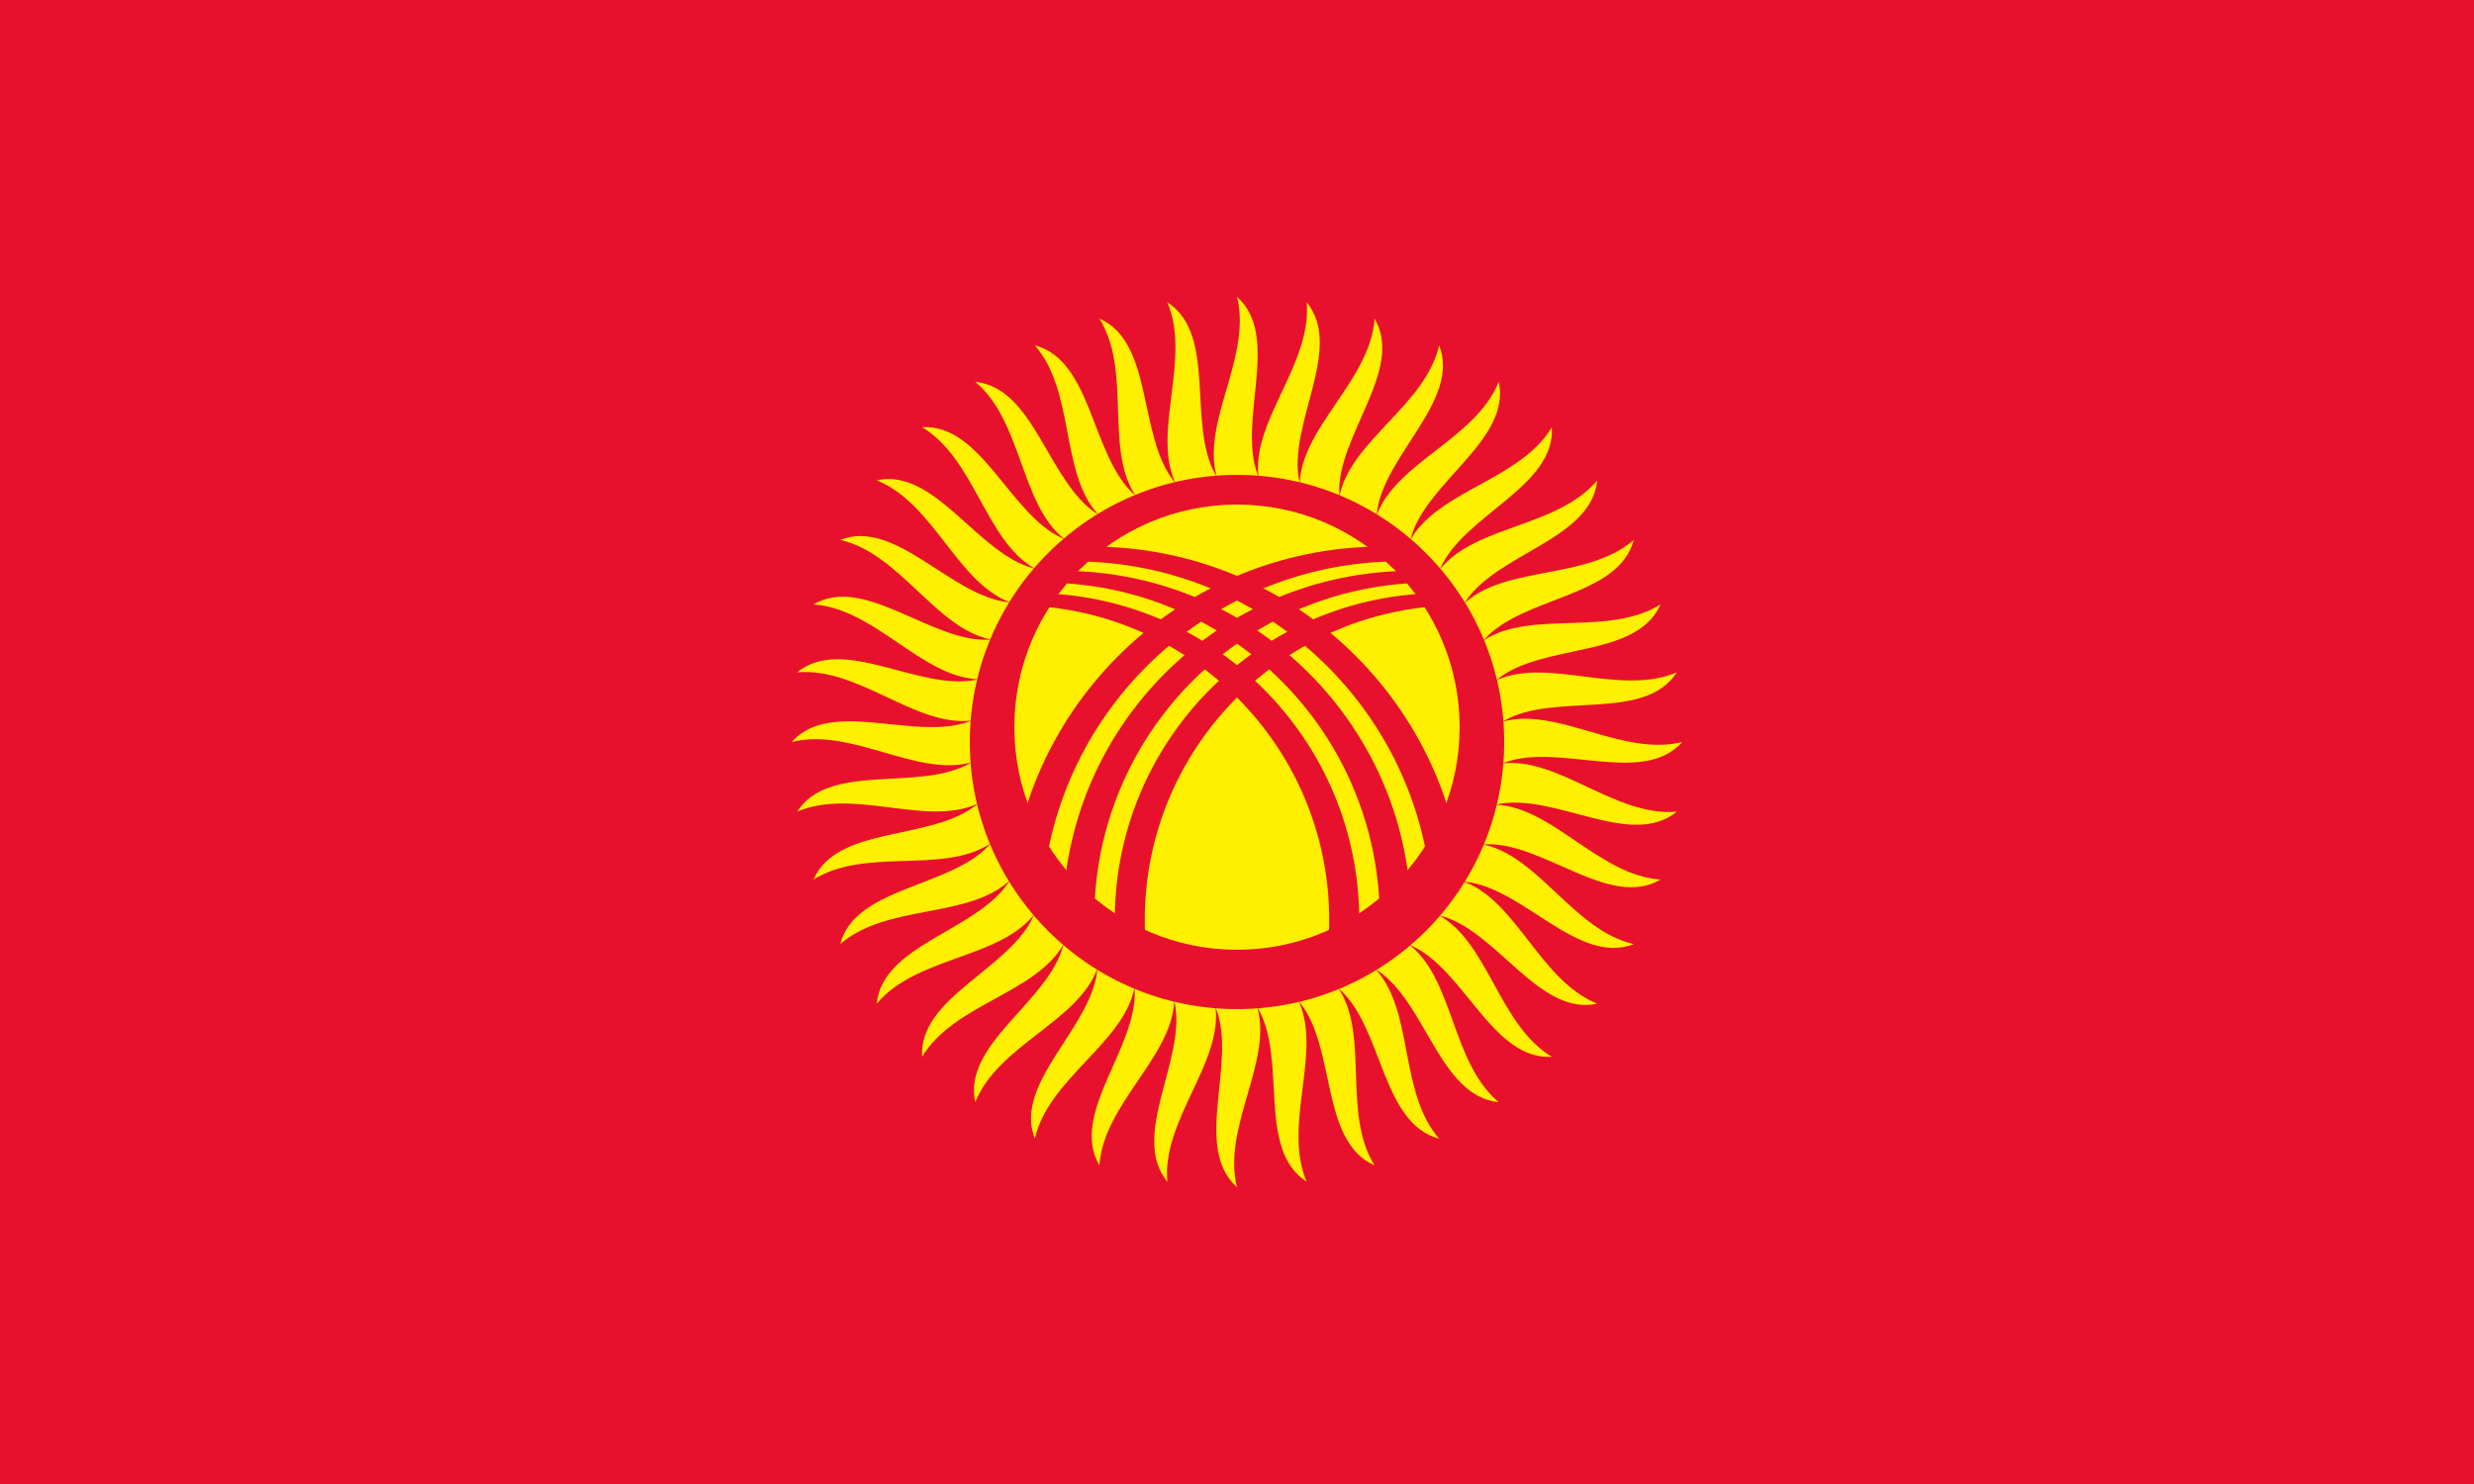
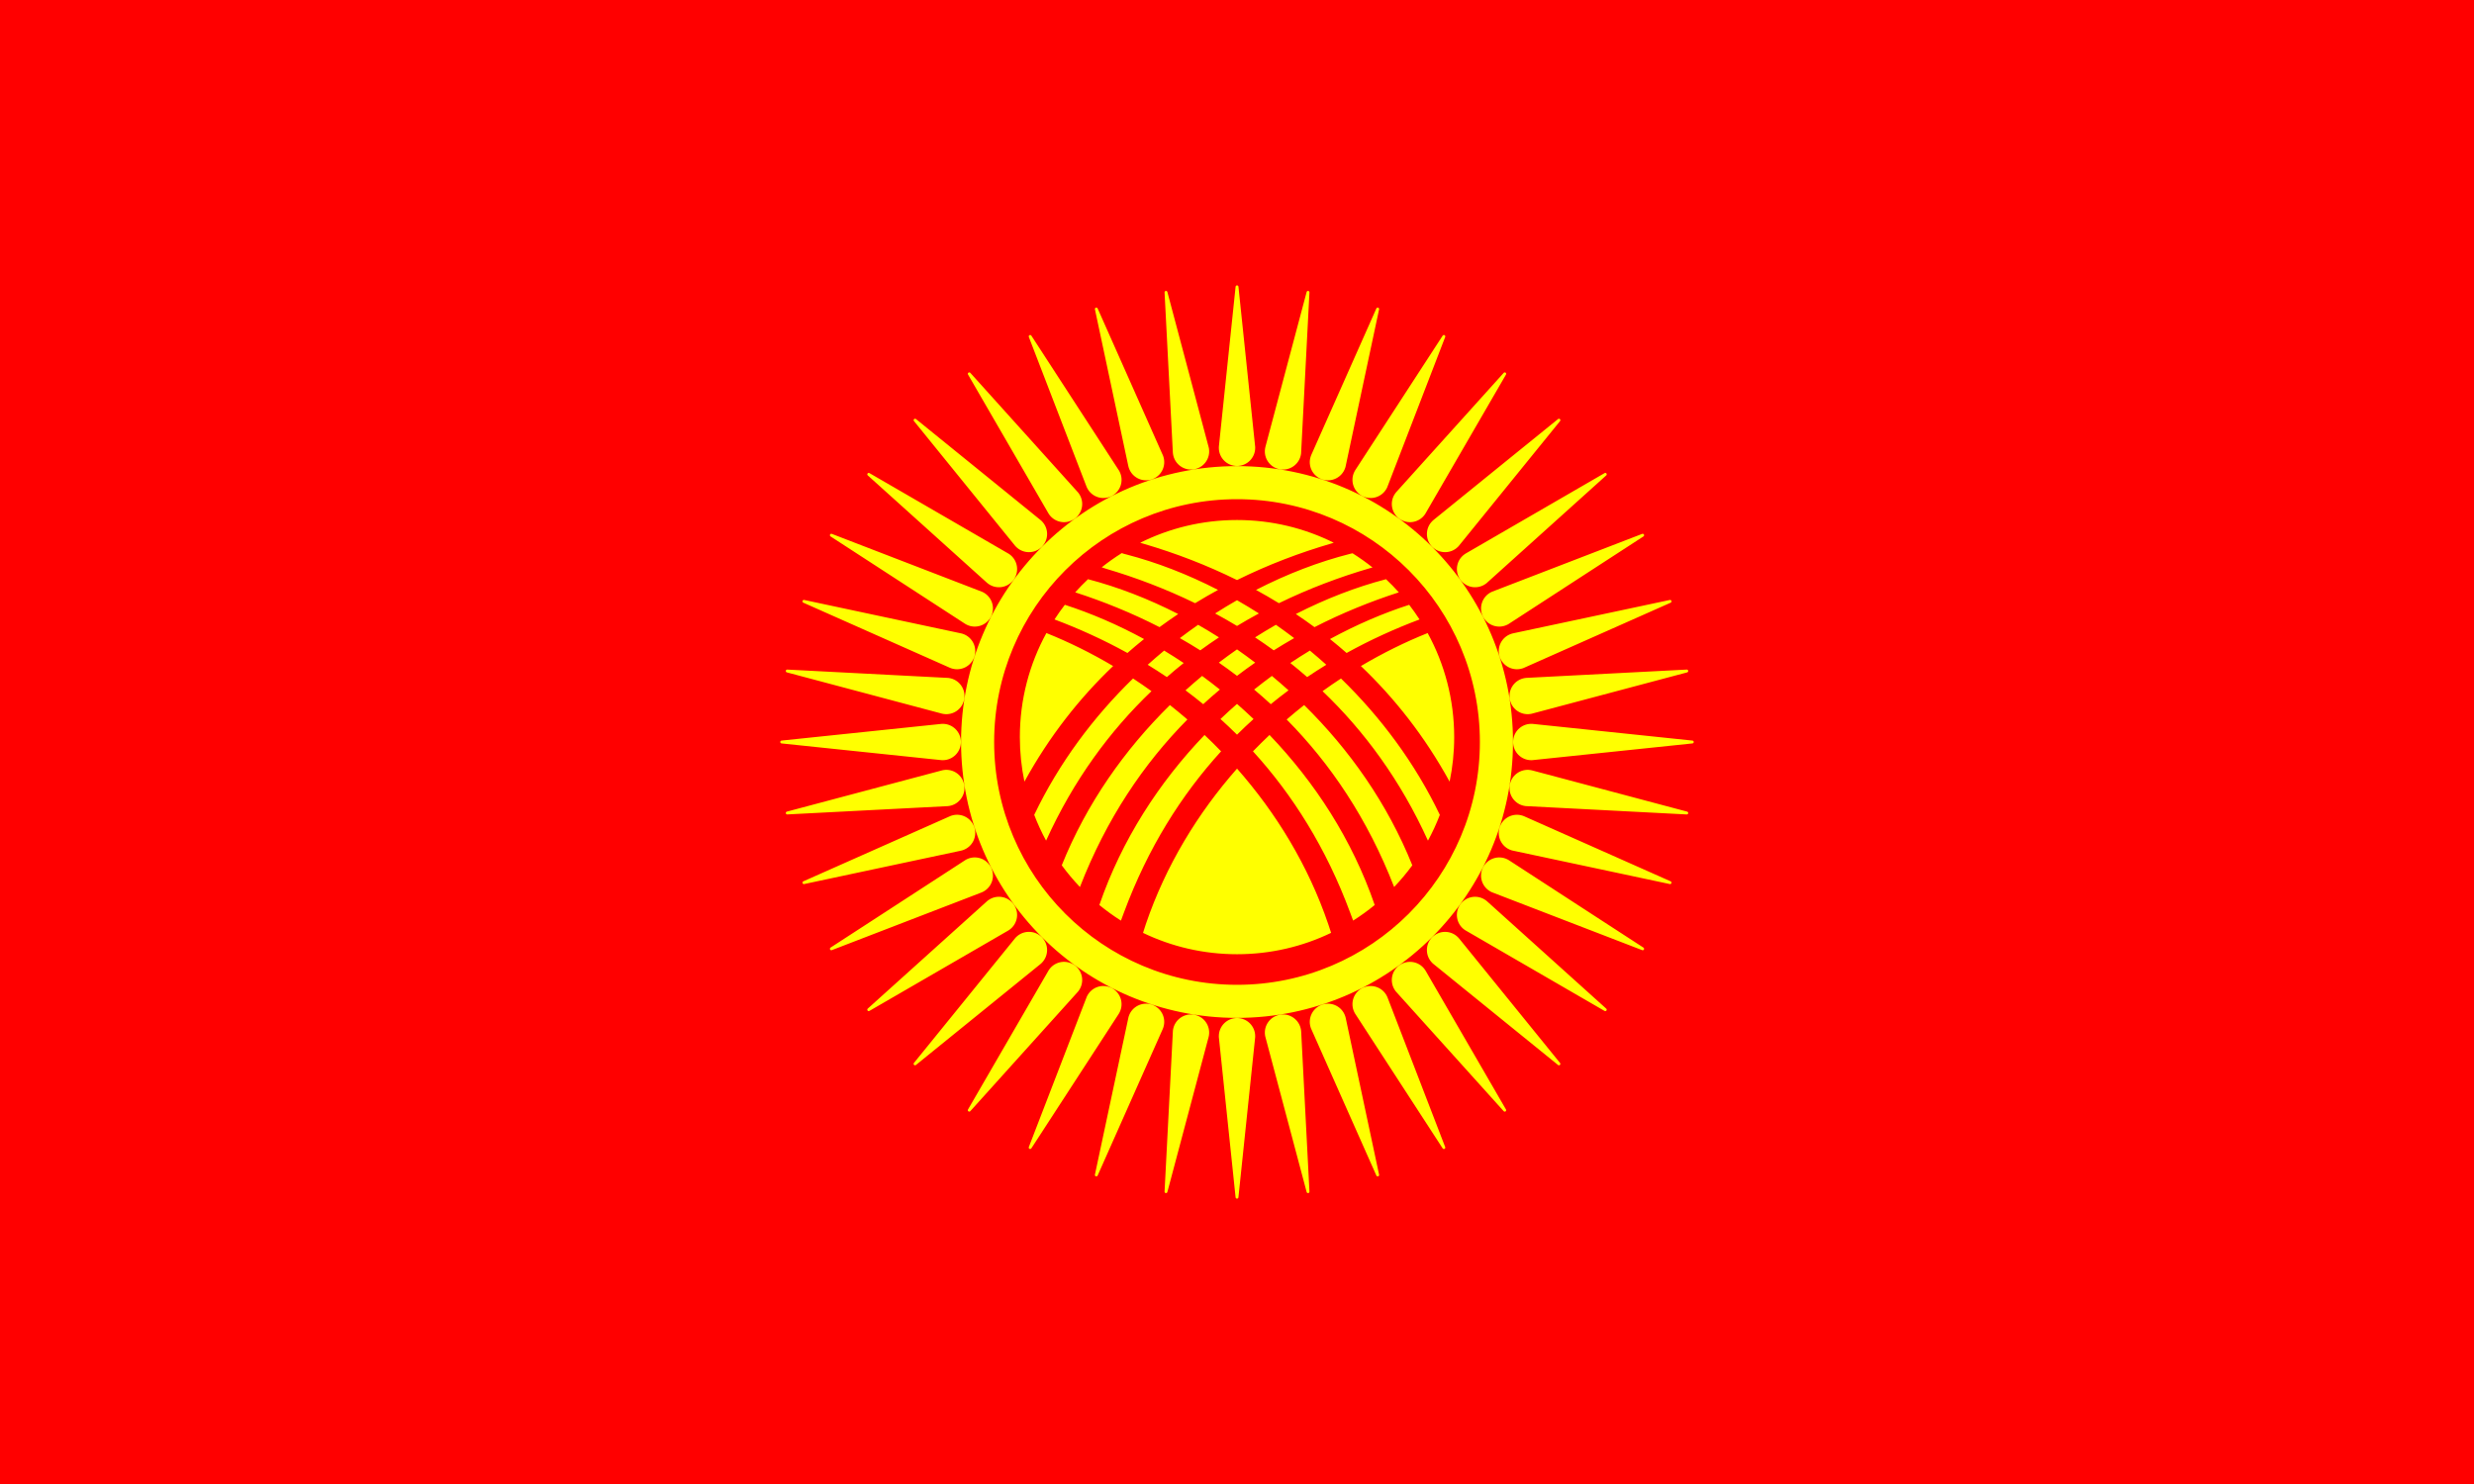
- <svg xmlns="http://www.w3.org/2000/svg" xmlns:xlink="http://www.w3.org/1999/xlink" width="750" height="450" viewBox="0 0 250 150">
-   <clipPath id="c">
-     <circle r="25" />
-   </clipPath>
-   <rect width="250" height="150" fill="#e8112d" />
-   <g transform="translate(125,75)">
-     <g id="r20" transform="scale(0.25)">
-       <g id="r4">
-         <path id="r1" d="m-8.4,108c8.4,22 -9.6,56 8.4,72c-6,-24 14-50 8.4,-72s-25.2,-22 -16.8,0z" fill="#ffef00" />
-         <use xlink:href="#r1" transform="rotate(90)" />
-         <use xlink:href="#r1" transform="rotate(180)" />
-         <use xlink:href="#r1" transform="rotate(270)" />
-       </g>
-       <use xlink:href="#r4" transform="rotate(18)" />
-       <use xlink:href="#r4" transform="rotate(36)" />
-       <use xlink:href="#r4" transform="rotate(54)" />
-       <use xlink:href="#r4" transform="rotate(72)" />
-     </g>
-     <use xlink:href="#r20" transform="rotate(9)" />
-     <circle r="27" fill="#e8112d" />
-     <circle cy="-1.5" r="22.5" fill="#ffef00" />
-     <g id="x" fill="#e8112d" clip-path="url(#c)">
-       <path d="M-23.055,18a37.755,37.755 0 1,1 75.51,0H52.76a36.26,36.26 0 1,0 -72.521,0z" />
-       <path d="M-17.601,18a35.301,35.301 0 1,1 70.602,0H53.425a33.925,33.925 0 1,0 -67.849,0z" />
-       <path d="M20.7,-15.052a33.052,33.052 0 1,0 0,66.105L22.5,49.82a31.82,31.82 0 1,1 0,-63.64z" />
-     </g>
-     <use xlink:href="#x" transform="scale(-1,1)" />
-   </g>
+ <svg xmlns="http://www.w3.org/2000/svg" width="1000" height="600" viewBox="0 0 550.469 330.281">
+   <path fill="red" d="M0 0h550.469v330.281H0Z" />
+   <path fill="#ff0" fill-rule="evenodd" d="m289.497 100.879 1.857-35.797c.01-.16-.105-.306-.268-.331-.167-.026-.323.082-.36.244l-9.179 34.502c-.028.116-.051.227-.068.339-.347 2.207 1.161 4.277 3.368 4.623 2.206.346 4.276-1.161 4.623-3.368.012-.071.021-.143.028-.212m9.882 3.02 7.47-35.058c.035-.157-.055-.319-.213-.37-.161-.052-.333.03-.394.184l-14.496 32.627c-.046.11-.086.216-.121.325-.69 2.124.473 4.405 2.598 5.096 2.124.69 4.406-.473 5.096-2.598.023-.07.043-.139.061-.205m9.283 4.539 12.895-33.445c.059-.149-.004-.323-.152-.399-.15-.076-.333-.022-.418.121l-19.452 29.937c-.063.102-.118.2-.17.302-1.015 1.989-.226 4.425 1.763 5.441 1.99 1.016 4.426.227 5.441-1.763.033-.065.064-.13.093-.193m8.454 5.934 17.969-31.015c.082-.139.046-.321-.088-.418-.137-.1-.326-.074-.432.054l-23.896 26.525c-.078.091-.148.18-.215.272-1.315 1.806-.916 4.336.89 5.65s4.336.915 5.65-.89c.043-.059.084-.119.122-.177m7.424 7.176 22.577-27.84c.103-.124.096-.309-.022-.426-.119-.12-.31-.124-.435-.015l-27.733 22.483c-.091.077-.174.154-.255.234-1.58 1.579-1.58 4.14 0 5.719 1.579 1.58 4.14 1.58 5.719 0 .052-.052.102-.104.148-.155m6.217 8.243 26.635-23.987c.12-.107.142-.29.045-.424-.099-.137-.287-.171-.427-.082l-30.895 17.893c-.102.062-.196.124-.288.191-1.806 1.314-2.204 3.844-.89 5.65 1.315 1.806 3.844 2.205 5.65.89.059-.044.117-.087.17-.131m4.854 9.117 30.059-19.525c.136-.086.187-.265.111-.412-.077-.151-.257-.214-.41-.147l-33.313 12.839c-.111.045-.213.092-.315.144-1.989 1.015-2.779 3.452-1.763 5.441 1.016 1.989 3.452 2.778 5.441 1.762.065-.033.129-.068.189-.102m3.361 9.771 32.758-14.549c.147-.064.226-.232.174-.39-.052-.161-.22-.251-.381-.211l-34.919 7.435c-.116.028-.225.058-.333.093-2.124.69-3.287 2.971-2.597 5.096.69 2.124 2.971 3.287 5.096 2.597.07-.022.138-.046.203-.072m1.779 10.179 34.641-9.211c.156-.04.259-.193.233-.357-.026-.167-.178-.283-.343-.269l-35.654 1.845c-.119.009-.231.022-.344.039-2.206.347-3.714 2.417-3.367 4.624.346 2.206 2.416 3.714 4.623 3.367.072-.011.143-.025.211-.039m.172 10.322 35.65-3.722c.16-.015.286-.151.286-.316 0-.169-.132-.307-.298-.318l-35.508-3.712c-.119-.01-.232-.015-.346-.015-2.233 0-4.044 1.811-4.044 4.045 0 2.233 1.811 4.044 4.044 4.044.073 0 .146-.002.215-.006m-1.426 10.225 35.796 1.857c.16.01.306-.105.332-.268.026-.167-.082-.324-.245-.361l-34.502-9.179c-.116-.028-.227-.05-.339-.068-2.207-.346-4.277 1.162-4.623 3.368-.347 2.206 1.161 4.276 3.367 4.623.072.011.144.021.213.028m-3.02 9.881 35.058 7.47c.157.035.319-.055.37-.213.052-.161-.03-.332-.185-.394l-32.626-14.496c-.11-.045-.216-.085-.324-.121-2.124-.689-4.406.473-5.096 2.598-.69 2.124.473 4.405 2.597 5.096.07.022.139.043.206.061m-4.539 9.283 33.445 12.895c.15.06.323-.004.399-.151.077-.151.022-.334-.121-.419l-29.938-19.451c-.101-.063-.2-.119-.301-.17-1.989-1.016-4.425-.226-5.441 1.763-1.016 1.99-.226 4.425 1.763 5.441.065.033.131.064.194.092m-5.934 8.454 31.015 17.969c.138.082.32.046.418-.088.099-.136.074-.325-.054-.432l-26.526-23.895c-.09-.078-.179-.149-.271-.215-1.806-1.314-4.335-.915-5.65.89-1.315 1.806-.916 4.336.89 5.65.059.042.119.084.177.121m-7.176 7.424 27.841 22.577c.124.102.309.095.426-.022.12-.119.124-.31.014-.434l-22.483-27.733c-.077-.091-.154-.174-.234-.254-1.579-1.579-4.14-1.579-5.719 0-1.58 1.579-1.58 4.139 0 5.719.051.052.104.101.155.148m-8.243 6.217 23.988 26.634c.106.121.29.143.425.045.137-.1.171-.287.082-.427l-17.893-30.895c-.062-.101-.124-.196-.191-.287-1.315-1.807-3.844-2.205-5.65-.891s-2.204 3.844-.89 5.65c.043.059.087.117.131.17m-9.117 4.854 19.525 30.06c.086.136.264.186.412.111.151-.077.214-.257.148-.41l-12.839-33.313c-.045-.11-.092-.213-.144-.314-1.016-1.989-3.452-2.779-5.441-1.764-1.989 1.016-2.778 3.452-1.763 5.441.033.066.068.129.103.188m-9.771 3.361 14.549 32.759c.064.147.233.225.39.175.161-.052.251-.221.21-.382l-7.435-34.919c-.028-.116-.058-.226-.093-.334-.69-2.124-2.971-3.288-5.096-2.598-2.124.69-3.287 2.972-2.598 5.096.023.07.047.138.072.203m-10.178 1.779 9.211 34.641c.04.156.194.26.357.234.167-.026.283-.178.268-.344l-1.845-35.653c-.009-.119-.022-.232-.039-.344-.347-2.207-2.417-3.714-4.623-3.367-2.206.346-3.714 2.416-3.368 4.623.012.072.025.143.039.21m-10.322.172 3.722 35.65c.015.16.151.286.317.286.169 0 .307-.131.318-.297l3.712-35.509c.01-.119.015-.232.015-.346 0-2.233-1.811-4.044-4.044-4.044-2.233 0-4.044 1.811-4.044 4.044 0 .073.002.145.005.215m-10.224-1.427-1.857 35.796c-.01.161.105.306.268.332.167.026.323-.082.36-.245l9.179-34.502c.028-.116.051-.227.068-.338.347-2.208-1.161-4.277-3.368-4.623-2.206-.347-4.276 1.16-4.623 3.367-.012.072-.021.144-.028.212m-9.882-3.02-7.47 35.058c-.035.157.055.318.213.37.161.052.333-.031.394-.185l14.496-32.626c.046-.111.086-.216.121-.325.69-2.124-.473-4.406-2.598-5.096-2.124-.69-4.406.474-5.096 2.598-.023.07-.043.139-.061.206m-9.282-4.539-12.895 33.445c-.059.149.004.323.152.399.15.077.333.023.418-.121l19.451-29.937c.063-.102.119-.201.17-.302 1.016-1.989.227-4.425-1.763-5.441-1.989-1.015-4.426-.226-5.441 1.764-.034.065-.065.13-.093.193m-8.454-5.934-17.969 31.015c-.082.138-.046.32.088.418.137.099.325.074.432-.053l23.896-26.526c.078-.09.148-.179.215-.271 1.315-1.806.916-4.336-.89-5.65-1.806-1.314-4.335-.916-5.65.891-.043.059-.084.118-.122.176m-7.424-7.176-22.577 27.841c-.103.124-.096.309.022.426.119.12.31.124.435.015l27.733-22.483c.091-.078.174-.154.255-.235 1.579-1.579 1.579-4.14 0-5.719-1.579-1.579-4.14-1.579-5.719 0-.052.051-.102.105-.148.155m-6.217-8.243-26.635 23.987c-.12.107-.142.291-.045.425.1.136.287.171.427.082l30.895-17.893c.102-.062.196-.124.288-.191 1.806-1.314 2.204-3.844.89-5.65-1.315-1.806-3.844-2.204-5.65-.89-.059.043-.117.087-.17.131m-4.854-9.117-30.059 19.525c-.136.086-.187.265-.111.412.077.15.257.213.41.147l33.313-12.839c.111-.045.213-.093.314-.144 1.99-1.016 2.779-3.451 1.763-5.441-1.016-1.989-3.452-2.779-5.441-1.763-.065.033-.129.068-.189.102m-3.361-9.771-32.758 14.55c-.147.063-.226.232-.174.389.052.161.22.252.381.211l34.919-7.435c.116-.028.225-.058.333-.093 2.124-.691 3.287-2.972 2.597-5.096-.69-2.125-2.971-3.288-5.096-2.598-.069.023-.138.047-.203.072m-1.779-10.178-34.641 9.211c-.156.04-.259.194-.233.357.026.167.178.283.343.268l35.654-1.845c.119-.009.231-.022.344-.039 2.206-.347 3.714-2.417 3.367-4.623-.346-2.207-2.416-3.715-4.623-3.368-.072.012-.143.025-.211.04m-.172-10.322-35.65 3.721c-.161.015-.286.152-.286.318 0 .169.132.306.298.318l35.508 3.712c.119.009.232.015.346.015 2.233 0 4.044-1.811 4.044-4.044 0-2.234-1.811-4.045-4.044-4.045-.073 0-.146.003-.215.006m1.426-10.225-35.796-1.857c-.16-.01-.306.105-.332.269-.026.166.082.323.245.36l34.502 9.179c.116.028.227.05.339.068 2.207.347 4.277-1.161 4.623-3.367.347-2.207-1.161-4.277-3.367-4.624-.072-.011-.144-.021-.213-.028m3.02-9.881-35.058-7.469c-.157-.036-.319.055-.37.213-.052.161.03.333.185.394l32.626 14.496c.11.046.216.086.324.121 2.124.69 4.406-.473 5.096-2.597.69-2.125-.473-4.406-2.597-5.096-.07-.022-.139-.043-.206-.061m4.539-9.282-33.445-12.896c-.149-.059-.323.005-.399.152-.077.151-.022.333.121.418l29.938 19.451c.101.063.2.118.301.17 1.989 1.016 4.425.227 5.441-1.762 1.016-1.989.226-4.426-1.763-5.441-.065-.034-.13-.064-.193-.092m5.934-8.453-31.015-17.969c-.138-.082-.32-.046-.418.088-.1.136-.074.325.054.431l26.526 23.896c.091.078.179.148.271.215 1.806 1.315 4.335.915 5.65-.89 1.314-1.806.916-4.336-.89-5.65-.059-.043-.119-.084-.177-.121m7.176-7.425-27.841-22.577c-.124-.102-.309-.095-.426.022-.12.119-.124.309-.014.435l22.483 27.733c.077.091.154.174.234.254 1.579 1.58 4.14 1.58 5.719 0 1.579-1.579 1.579-4.14 0-5.719-.051-.052-.104-.101-.155-.148m8.243-6.217-23.988-26.635c-.106-.12-.29-.142-.424-.045-.137.099-.171.287-.082.428l17.893 30.894c.061.102.124.196.191.288 1.315 1.806 3.844 2.204 5.65.89 1.806-1.314 2.204-3.844.89-5.65-.043-.06-.087-.117-.13-.171m9.117-4.854-19.525-30.059c-.086-.136-.265-.186-.412-.112-.151.078-.214.258-.148.41l12.839 33.313c.045.11.092.213.144.314 1.015 1.99 3.451 2.779 5.441 1.763 1.989-1.016 2.779-3.451 1.763-5.441-.033-.066-.068-.129-.102-.189m9.771-3.36-14.55-32.759c-.064-.148-.232-.226-.39-.175-.161.052-.251.22-.21.381l7.435 34.919c.028.116.058.225.093.333.69 2.125 2.971 3.288 5.096 2.598 2.124-.69 3.287-2.971 2.598-5.096-.023-.07-.047-.138-.072-.202m10.179-1.78-9.211-34.641c-.04-.155-.194-.259-.357-.233-.167.026-.283.177-.268.343l1.845 35.653c.009.119.022.232.04.343.346 2.207 2.416 3.714 4.623 3.368 2.207-.347 3.714-2.416 3.368-4.623-.011-.072-.025-.143-.039-.211m10.322-.172-3.722-35.651c-.015-.16-.151-.286-.317-.286-.169 0-.307.131-.318.297l-3.712 35.509c-.01.119-.015.232-.015.345 0 2.234 1.811 4.044 4.044 4.044 2.233 0 4.044-1.811 4.044-4.044 0-.073-.002-.145-.005-.215m-4.039 4.288c33.91 0 61.401 27.49 61.401 61.401 0 33.91-27.49 61.401-61.401 61.401s-61.4-27.491-61.4-61.401c0-33.911 27.49-61.401 61.4-61.401m0 7.36c29.846 0 54.04 24.195 54.04 54.041 0 29.845-24.195 54.04-54.04 54.04-29.846 0-54.04-24.195-54.04-54.04 0-29.846 24.195-54.041 54.04-54.041m-45.123 70.26c5.525-11.556 13.161-21.767 21.991-30.357 1.38.906 2.747 1.846 4.099 2.82-9.272 8.863-17.353 19.831-23.449 33.27-1.001-1.841-1.882-3.756-2.641-5.732m48.935-27.893c1.253 1.05 2.489 2.136 3.704 3.256 1.297-1.063 2.611-2.092 3.942-3.083-1.213-1.099-2.446-2.166-3.697-3.204-1.333.978-2.65 1.989-3.95 3.032m-7.852-5.993c1.362.946 2.71 1.926 4.04 2.942 1.33-1.016 2.678-1.996 4.04-2.942a114.86 114.86 0 0 0-4.04-2.947c-1.361.949-2.709 1.931-4.04 2.947m.362 12.552c1.247 1.125 2.473 2.286 3.678 3.484 1.205-1.198 2.432-2.359 3.678-3.484-1.205-1.151-2.432-2.274-3.678-3.364-1.246 1.09-2.472 2.213-3.678 3.364m-7.78-6.387c1.331.991 2.646 2.02 3.942 3.083 1.216-1.12 2.452-2.205 3.705-3.255-1.3-1.043-2.617-2.054-3.95-3.032-1.25 1.038-2.483 2.106-3.697 3.204m24.174-11.621c-1.338-1.021-2.693-2.01-4.061-2.963-1.557.889-3.104 1.822-4.636 2.797 1.399.927 2.783 1.89 4.152 2.889 1.501-.947 3.016-1.854 4.545-2.723m7.153 5.931c-1.201-1.08-2.421-2.134-3.658-3.156-1.461.884-2.911 1.808-4.347 2.767 1.266 1.01 2.514 2.053 3.744 3.131 1.406-.95 2.827-1.863 4.261-2.742m-24.737-11.421c1.608-1.029 3.232-2.012 4.869-2.946 1.637.934 3.261 1.918 4.869 2.946-1.637.884-3.261 1.811-4.869 2.782-1.608-.971-3.232-1.898-4.869-2.782m-7.846 5.491c1.338-1.021 2.692-2.01 4.061-2.963 1.558.889 3.104 1.822 4.636 2.797-1.399.927-2.784 1.89-4.152 2.889-1.501-.947-3.017-1.854-4.545-2.723m-7.154 5.931c1.201-1.08 2.421-2.134 3.658-3.156 1.461.884 2.911 1.808 4.347 2.767-1.265 1.01-2.514 2.053-3.744 3.131-1.406-.95-2.827-1.863-4.261-2.742m-22.545-7.061c4.998 2.003 9.982 4.463 14.849 7.346-7.491 7.14-14.209 15.65-19.736 25.723-.667-3.197-1.018-6.511-1.018-9.905 0-8.394 2.141-16.287 5.906-23.164m4.107-6.286c5.891 1.904 11.821 4.462 17.622 7.62-1.249 1.001-2.482 2.034-3.696 3.102-5.298-2.926-10.74-5.399-16.23-7.463.724-1.12 1.492-2.207 2.304-3.259m5.152-5.698c6.66 1.746 13.431 4.356 20.066 7.752-1.399.937-2.784 1.908-4.152 2.916-6.138-3.143-12.443-5.702-18.762-7.743.908-1.014 1.858-1.99 2.849-2.925m7.514-5.812c.142.052.291.104.449.158.177.045.354.091.531.136 6.783 1.766 13.681 4.427 20.437 7.904-1.716.936-3.417 1.921-5.099 2.953-6.537-3.183-13.238-5.723-19.929-7.695-.058-.016-.43-.145-.851-.291 1.425-1.135 2.914-2.192 4.462-3.163m47.162-2.311c-.26.083-.45.145-.507.168-7.058 2.056-14.132 4.74-21.015 8.146-6.753-3.341-13.689-5.988-20.614-8.029-.133-.039-.267-.078-.402-.117-.189-.049-.361-.103-.521-.16 6.485-3.235 13.797-5.058 21.537-5.058 7.733 0 15.041 1.819 21.521 5.05m8.626 5.511c-.179.054-.346.101-.486.135-6.827 1.988-13.668 4.566-20.339 7.815-1.683-1.032-3.383-2.016-5.099-2.953 6.931-3.567 14.014-6.277 20.968-8.039.171-.027.343-.068.512-.119 1.543.972 3.027 2.027 4.445 3.161m5.856 5.537c-6.32 2.042-12.624 4.6-18.763 7.743-1.367-1.008-2.753-1.979-4.152-2.916 6.635-3.396 13.405-6.006 20.066-7.752.99.935 1.94 1.911 2.849 2.925m4.607 6.032c-5.49 2.063-10.932 4.536-16.229 7.463-1.215-1.067-2.448-2.101-3.697-3.102 5.801-3.158 11.731-5.716 17.622-7.62.811 1.053 1.581 2.139 2.304 3.259m6.69 36.096c-5.526-10.072-12.245-18.583-19.736-25.723 4.866-2.884 9.85-5.344 14.849-7.346 3.764 6.878 5.906 14.77 5.906 23.164 0 3.395-.351 6.709-1.018 9.905m-4.819 13.136c-6.096-13.438-14.177-24.406-23.449-33.27 1.353-.974 2.72-1.914 4.099-2.82 8.83 8.589 16.467 18.8 21.992 30.357-.759 1.976-1.64 3.892-2.642 5.732m-7.526 10.318c-5.886-15.172-14.18-27.451-23.909-37.284 1.277-1.103 2.573-2.172 3.887-3.21 10.069 9.902 18.55 21.928 24.066 35.661-1.244 1.698-2.593 3.313-4.043 4.832m-9.121 7.478-.643-1.726c-5.336-14.413-12.82-26.272-21.645-35.949 1.203-1.244 2.432-2.458 3.683-3.641 10.106 10.548 18.409 23.316 23.404 37.846-1.525 1.251-3.128 2.41-4.799 3.47m-46.751 2.732.618-1.931c4.452-13.076 11.582-24.73 20.299-34.632 8.716 9.902 15.847 21.556 20.299 34.632l.633 1.924c-6.333 3.049-13.433 4.757-20.931 4.757-7.493 0-14.588-1.706-20.917-4.75m-9.717-6.202c4.995-14.529 13.298-27.298 23.404-37.845 1.251 1.182 2.48 2.396 3.683 3.641-8.825 9.677-16.309 21.536-21.645 35.949l-.64 1.727c-1.673-1.06-3.276-2.22-4.801-3.472m-8.366-8.84c5.516-13.733 13.997-25.759 24.067-35.661 1.313 1.038 2.61 2.107 3.887 3.21-9.729 9.833-18.023 22.112-23.91 37.284-1.45-1.519-2.799-3.135-4.043-4.832" />
</svg>
